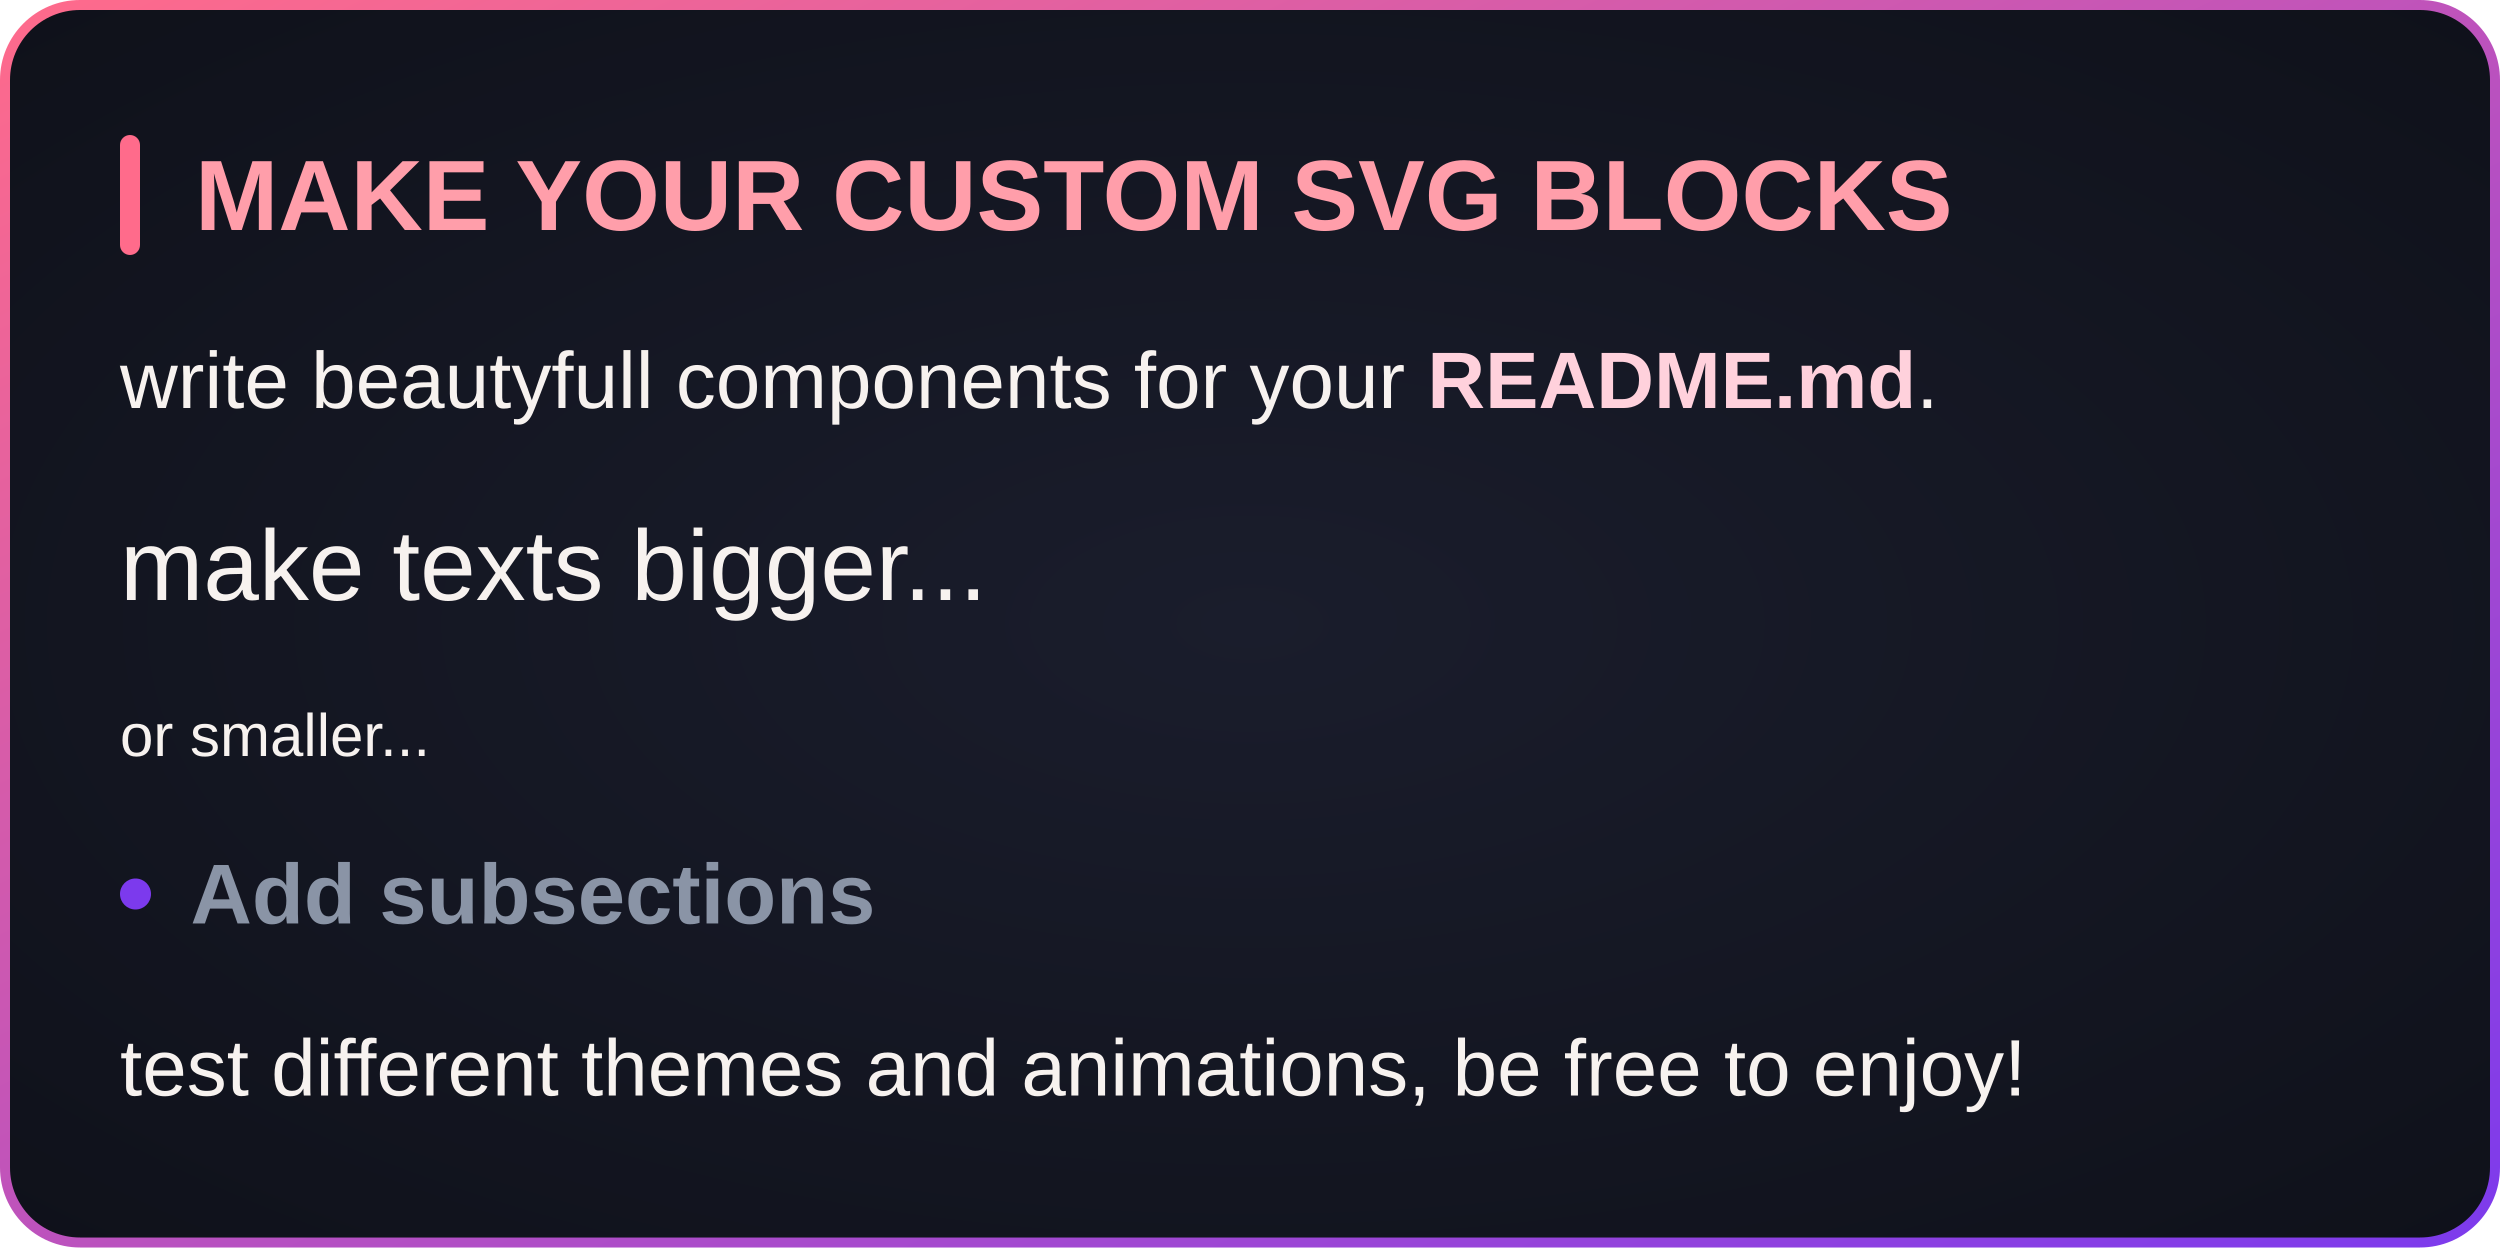
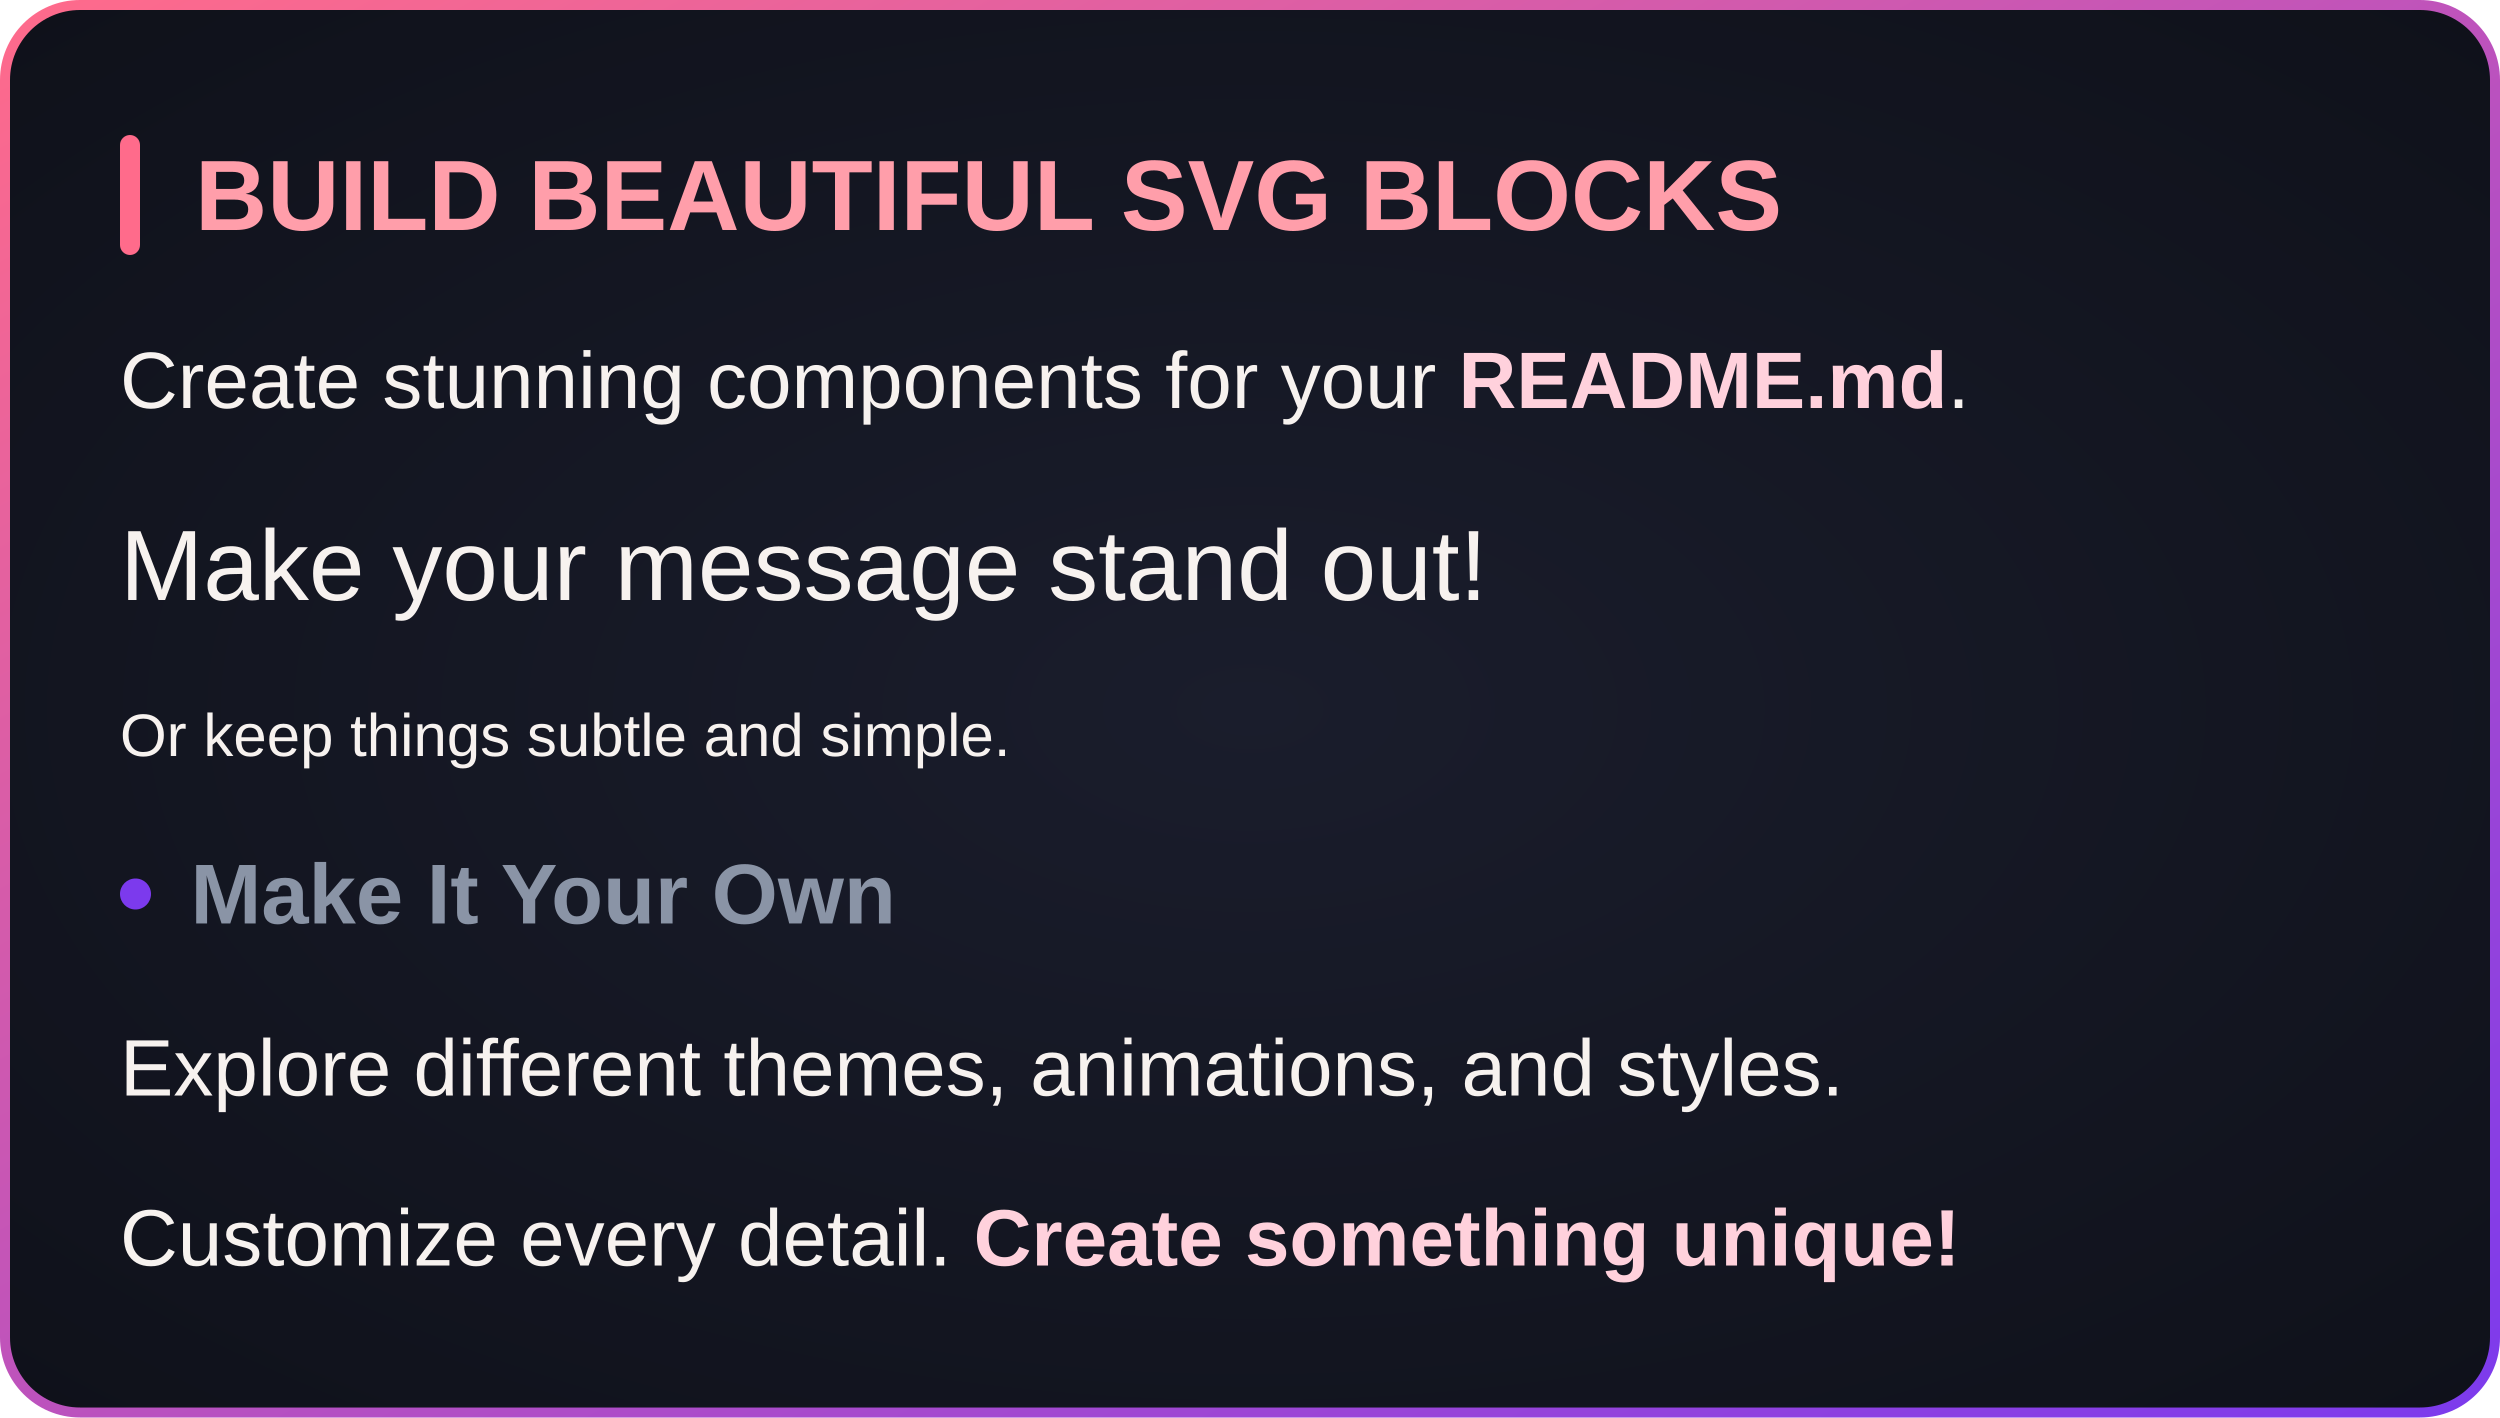
- <svg xmlns="http://www.w3.org/2000/svg" width="500" height="249.5" viewBox="0 0 500 249.5">
+ <svg xmlns="http://www.w3.org/2000/svg" width="500" height="283.5" viewBox="0 0 500 283.5">
  <style>
@keyframes entry {
  from { opacity: 0; transform: translateY(-24px); }
  to { opacity: 1; transform: none; }
}
.entry {
  animation: entry 0.8s ease-out both;
  transform-box: fill-box;
  transform-origin: center;
}
@media (prefers-reduced-motion: reduce) {
  .entry { animation: none; }
}
</style>
  <g class="entry">
    <defs>
      <radialGradient id="background" cx="0.5" cy="0.5" r="0.7">
        <stop offset="0" stop-color="#1A1D2C" />
        <stop offset="1" stop-color="#0F111A" />
      </radialGradient>
      <linearGradient id="border" x1="0" y1="0" x2="1" y2="1">
        <stop offset="0" stop-color="#FF6B8B" />
        <stop offset="1" stop-color="#7C3AED" />
      </linearGradient>
    </defs>
-     <rect x="1" y="1" width="498" height="247.5" rx="15" fill="url(#background)" stroke="none" stroke-width="2" />
-     <rect x="1" y="1" width="498" height="247.5" rx="15" fill="none" stroke="url(#border)" stroke-width="2" />
+     <rect x="1" y="1" width="498" height="281.5" rx="15" fill="url(#background)" stroke="none" stroke-width="2" />
+     <rect x="1" y="1" width="498" height="281.5" rx="15" fill="none" stroke="url(#border)" stroke-width="2" />
    <g font-family="Arial, Helvetica, sans-serif">
      <rect x="24.0" y="27.0" width="4" height="24.0" rx="2" fill="#FF6B8B" />
-       <text x="39.0" y="46.0" font-size="20" fill="#FF9EAA" font-weight="700">MAKE YOUR CUSTOM SVG BLOCKS</text>
-       <text x="24.0" y="81.6" font-size="16" fill="#F7F2EF">write beautyfull components for your <tspan fill="#FFD1DC" font-weight="700">README.md</tspan>.</text>
-       <text x="24.0" y="120.0" font-size="20" fill="#F7F2EF">make texts bigger...</text>
-       <text x="24.0" y="151.2" font-size="12" fill="#F7F2EF">or smaller...</text>
+       <text x="39.0" y="46.0" font-size="20" fill="#FF9EAA" font-weight="700">BUILD BEAUTIFUL SVG BLOCKS</text>
+       <text x="24.0" y="81.6" font-size="16" fill="#F7F2EF">Create stunning components for your <tspan fill="#FFD1DC" font-weight="700">README.md</tspan>.</text>
+       <text x="24.0" y="120.0" font-size="20" fill="#F7F2EF">Make your message stand out!</text>
+       <text x="24.0" y="151.2" font-size="12" fill="#F7F2EF">Or keep things subtle and simple.</text>
      <circle cx="27.1" cy="178.8" r="3.1" fill="#7C3AED" />
-       <text x="38.1" y="184.7" font-size="17" fill="#8A94A6" font-weight="700">Add subsections</text>
-       <text x="24.0" y="219.1" font-size="16" fill="#F7F2EF">test different themes and animations, be free to enjoy!</text>
+       <text x="38.1" y="184.7" font-size="17" fill="#8A94A6" font-weight="700">Make It Your Own</text>
+       <text x="24.0" y="219.1" font-size="16" fill="#F7F2EF">Explore different themes, animations, and styles.</text>
+       <text x="24.0" y="253.1" font-size="16" fill="#F7F2EF">Customize every detail. <tspan fill="#FFD1DC" font-weight="700">Create something unique!</tspan>
+       </text>
    </g>
  </g>
</svg>
